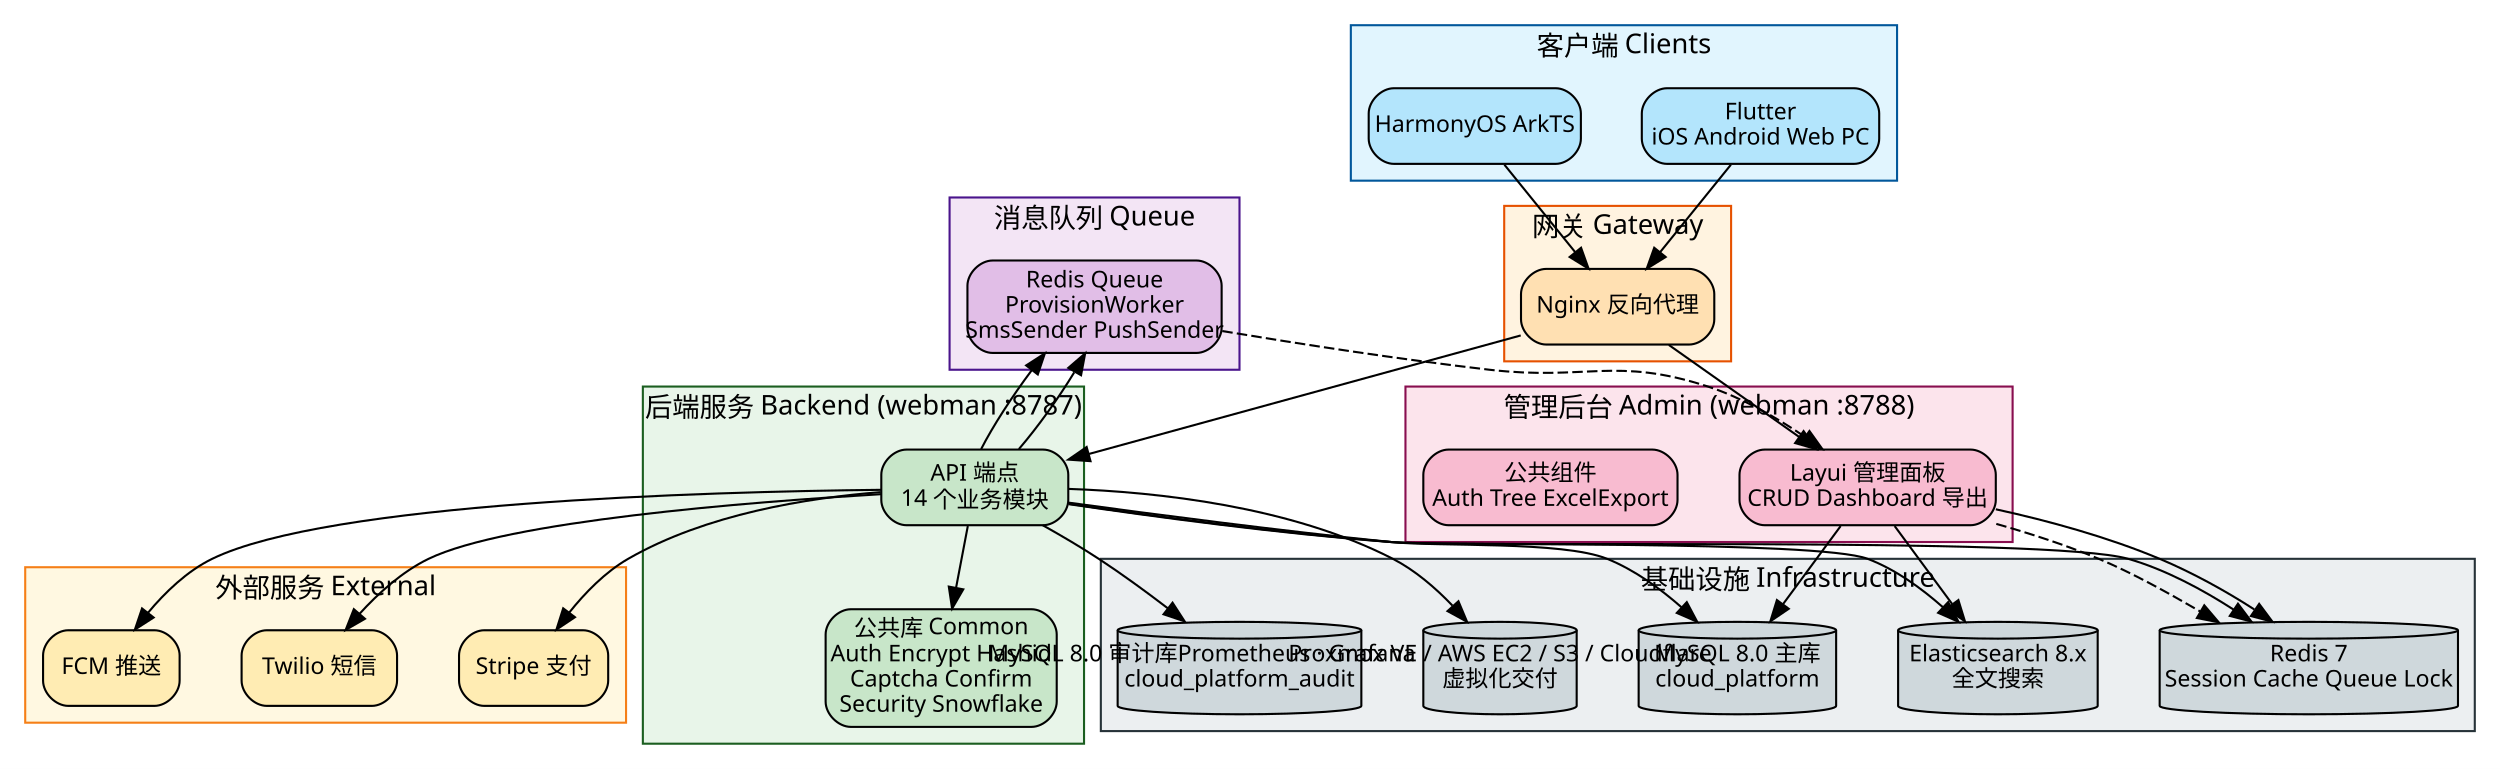
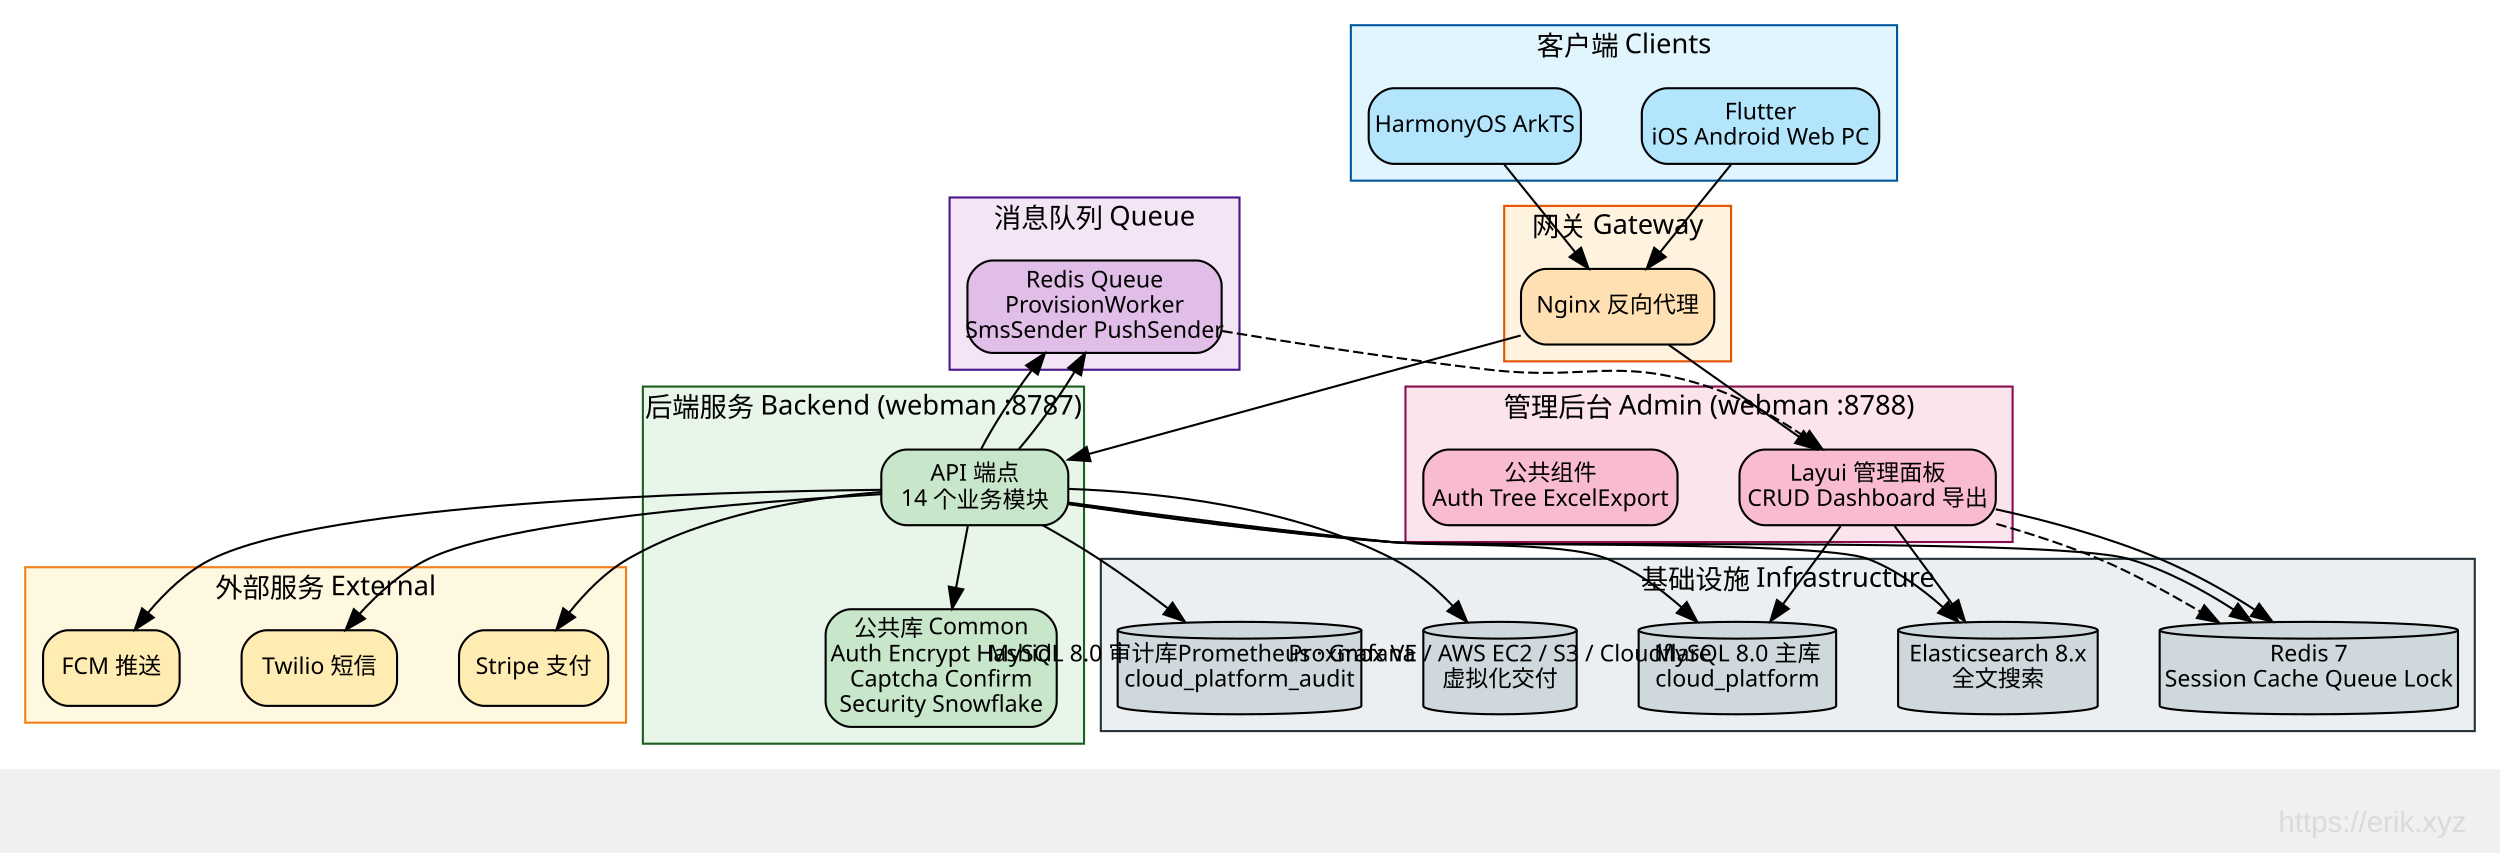
- <svg xmlns="http://www.w3.org/2000/svg" width="1190pt" height="366pt" viewBox="0.00 0.00 1190.00 366.00">
+ <svg xmlns="http://www.w3.org/2000/svg" width="1190pt" height="406.00pt" viewBox="0.00 0.00 1190.00 406.00">
  <g id="graph0" class="graph" transform="scale(1 1) rotate(0) translate(4 362)">
    <polygon fill="white" stroke="transparent" points="-4,4 -4,-362 1186,-362 1186,4 -4,4" />
    <g id="clust1" class="cluster">
      <polygon fill="#e1f5fe" stroke="#01579b" points="639,-276 639,-350 899,-350 899,-276 639,-276" />
      <text text-anchor="middle" x="769" y="-335.6" font-family="sans-serif" font-size="13.00">客户端 Clients</text>
    </g>
    <g id="clust2" class="cluster">
      <polygon fill="#fff3e0" stroke="#e65100" points="712,-190 712,-264 820,-264 820,-190 712,-190" />
      <text text-anchor="middle" x="766" y="-249.6" font-family="sans-serif" font-size="13.00">网关 Gateway</text>
    </g>
    <g id="clust3" class="cluster">
      <polygon fill="#e8f5e9" stroke="#1b5e20" points="302,-8 302,-178 512,-178 512,-8 302,-8" />
      <text text-anchor="middle" x="407" y="-163.6" font-family="sans-serif" font-size="13.00">后端服务 Backend (webman :8787)</text>
    </g>
    <g id="clust4" class="cluster">
      <polygon fill="#fce4ec" stroke="#880e4f" points="665,-104 665,-178 954,-178 954,-104 665,-104" />
      <text text-anchor="middle" x="809.5" y="-163.6" font-family="sans-serif" font-size="13.00">管理后台 Admin (webman :8788)</text>
    </g>
    <g id="clust5" class="cluster">
      <polygon fill="#f3e5f5" stroke="#4a148c" points="448,-186 448,-268 586,-268 586,-186 448,-186" />
      <text text-anchor="middle" x="517" y="-253.6" font-family="sans-serif" font-size="13.00">消息队列 Queue</text>
    </g>
    <g id="clust6" class="cluster">
      <polygon fill="#eceff1" stroke="#263238" points="520,-14 520,-96 1174,-96 1174,-14 520,-14" />
      <text text-anchor="middle" x="847" y="-81.6" font-family="sans-serif" font-size="13.00">基础设施 Infrastructure</text>
    </g>
    <g id="clust7" class="cluster">
      <polygon fill="#fff8e1" stroke="#f57f17" points="8,-18 8,-92 294,-92 294,-18 8,-18" />
      <text text-anchor="middle" x="151" y="-77.6" font-family="sans-serif" font-size="13.00">外部服务 External</text>
    </g>
    <g id="node1" class="node">
      <path fill="#b3e5fc" stroke="black" d="M878.5,-320C878.5,-320 789.5,-320 789.5,-320 783.5,-320 777.5,-314 777.5,-308 777.5,-308 777.5,-296 777.5,-296 777.5,-290 783.5,-284 789.5,-284 789.5,-284 878.5,-284 878.5,-284 884.5,-284 890.5,-290 890.5,-296 890.5,-296 890.5,-308 890.5,-308 890.5,-314 884.5,-320 878.5,-320" />
      <text text-anchor="middle" x="834" y="-305.2" font-family="sans-serif" font-size="11.00">Flutter</text>
      <text text-anchor="middle" x="834" y="-293.2" font-family="sans-serif" font-size="11.00">iOS Android Web PC</text>
    </g>
    <g id="node3" class="node">
      <path fill="#ffe0b2" stroke="black" d="M800,-234C800,-234 732,-234 732,-234 726,-234 720,-228 720,-222 720,-222 720,-210 720,-210 720,-204 726,-198 732,-198 732,-198 800,-198 800,-198 806,-198 812,-204 812,-210 812,-210 812,-222 812,-222 812,-228 806,-234 800,-234" />
      <text text-anchor="middle" x="766" y="-213.2" font-family="sans-serif" font-size="11.00">Nginx 反向代理</text>
    </g>
    <g id="edge1" class="edge">
      <path fill="none" stroke="black" d="M819.91,-283.6C810.18,-271.58 797.09,-255.41 786.25,-242.02" />
      <polygon fill="black" stroke="black" points="788.85,-239.67 779.84,-234.1 783.41,-244.07 788.85,-239.67" />
    </g>
    <g id="node2" class="node">
      <path fill="#b3e5fc" stroke="black" d="M736.5,-320C736.5,-320 659.5,-320 659.5,-320 653.5,-320 647.5,-314 647.5,-308 647.5,-308 647.5,-296 647.5,-296 647.5,-290 653.5,-284 659.5,-284 659.5,-284 736.5,-284 736.5,-284 742.5,-284 748.5,-290 748.5,-296 748.5,-296 748.5,-308 748.5,-308 748.5,-314 742.5,-320 736.5,-320" />
      <text text-anchor="middle" x="698" y="-299.2" font-family="sans-serif" font-size="11.00">HarmonyOS ArkTS</text>
    </g>
    <g id="edge2" class="edge">
      <path fill="none" stroke="black" d="M712.09,-283.6C721.82,-271.58 734.91,-255.41 745.75,-242.02" />
      <polygon fill="black" stroke="black" points="748.59,-244.07 752.16,-234.1 743.15,-239.67 748.59,-244.07" />
    </g>
    <g id="node4" class="node">
      <path fill="#c8e6c9" stroke="black" d="M492.5,-148C492.5,-148 427.5,-148 427.5,-148 421.5,-148 415.5,-142 415.5,-136 415.5,-136 415.5,-124 415.5,-124 415.5,-118 421.5,-112 427.5,-112 427.5,-112 492.5,-112 492.5,-112 498.5,-112 504.5,-118 504.5,-124 504.5,-124 504.5,-136 504.5,-136 504.5,-142 498.5,-148 492.5,-148" />
      <text text-anchor="middle" x="460" y="-133.2" font-family="sans-serif" font-size="11.00">API 端点</text>
      <text text-anchor="middle" x="460" y="-121.2" font-family="sans-serif" font-size="11.00">14 个业务模块</text>
    </g>
    <g id="edge3" class="edge">
      <path fill="none" stroke="black" d="M719.86,-202.33C664.77,-187.21 572.78,-161.96 514.32,-145.91" />
      <polygon fill="black" stroke="black" points="515.09,-142.49 504.53,-143.22 513.24,-149.24 515.09,-142.49" />
    </g>
    <g id="node6" class="node">
      <path fill="#f8bbd0" stroke="black" d="M934,-148C934,-148 836,-148 836,-148 830,-148 824,-142 824,-136 824,-136 824,-124 824,-124 824,-118 830,-112 836,-112 836,-112 934,-112 934,-112 940,-112 946,-118 946,-124 946,-124 946,-136 946,-136 946,-142 940,-148 934,-148" />
      <text text-anchor="middle" x="885" y="-133.2" font-family="sans-serif" font-size="11.00">Layui 管理面板</text>
      <text text-anchor="middle" x="885" y="-121.2" font-family="sans-serif" font-size="11.00">CRUD Dashboard 导出</text>
    </g>
    <g id="edge4" class="edge">
      <path fill="none" stroke="black" d="M790.37,-197.8C808.26,-185.17 832.75,-167.89 852.33,-154.06" />
      <polygon fill="black" stroke="black" points="854.51,-156.8 860.66,-148.18 850.48,-151.09 854.51,-156.8" />
    </g>
    <g id="node5" class="node">
      <path fill="#c8e6c9" stroke="black" d="M487,-72C487,-72 401,-72 401,-72 395,-72 389,-66 389,-60 389,-60 389,-28 389,-28 389,-22 395,-16 401,-16 401,-16 487,-16 487,-16 493,-16 499,-22 499,-28 499,-28 499,-60 499,-60 499,-66 493,-72 487,-72" />
      <text text-anchor="middle" x="444" y="-59.2" font-family="sans-serif" font-size="11.00">公共库 Common</text>
      <text text-anchor="middle" x="444" y="-47.2" font-family="sans-serif" font-size="11.00">Auth Encrypt Hashid</text>
      <text text-anchor="middle" x="444" y="-35.2" font-family="sans-serif" font-size="11.00">Captcha Confirm</text>
      <text text-anchor="middle" x="444" y="-23.2" font-family="sans-serif" font-size="11.00">Security Snowflake</text>
    </g>
    <g id="edge5" class="edge">
      <path fill="none" stroke="black" d="M456.68,-111.6C455.06,-103.09 453.05,-92.51 451.1,-82.3" />
      <polygon fill="black" stroke="black" points="454.51,-81.47 449.2,-72.31 447.63,-82.78 454.51,-81.47" />
    </g>
    <g id="node8" class="node">
      <path fill="#e1bee7" stroke="black" d="M565.5,-238C565.5,-238 468.5,-238 468.5,-238 462.5,-238 456.5,-232 456.5,-226 456.5,-226 456.5,-206 456.5,-206 456.5,-200 462.5,-194 468.5,-194 468.5,-194 565.5,-194 565.5,-194 571.5,-194 577.5,-200 577.5,-206 577.5,-206 577.5,-226 577.5,-226 577.5,-232 571.5,-238 565.5,-238" />
      <text text-anchor="middle" x="517" y="-225.2" font-family="sans-serif" font-size="11.00">Redis Queue</text>
      <text text-anchor="middle" x="517" y="-213.2" font-family="sans-serif" font-size="11.00">ProvisionWorker</text>
      <text text-anchor="middle" x="517" y="-201.2" font-family="sans-serif" font-size="11.00">SmsSender PushSender</text>
    </g>
    <g id="edge6" class="edge">
      <path fill="none" stroke="black" d="M480.98,-148.23C490.02,-158.75 499.86,-172.49 507.34,-184.77" />
      <polygon fill="black" stroke="black" points="504.51,-186.88 512.54,-193.8 510.58,-183.39 504.51,-186.88" />
    </g>
    <g id="node9" class="node">
      <path fill="#cfd8dc" stroke="black" d="M870,-62C870,-64.21 848.93,-66 823,-66 797.07,-66 776,-64.21 776,-62 776,-62 776,-26 776,-26 776,-23.79 797.07,-22 823,-22 848.93,-22 870,-23.79 870,-26 870,-26 870,-62 870,-62" />
      <path fill="none" stroke="black" d="M870,-62C870,-59.79 848.93,-58 823,-58 797.07,-58 776,-59.79 776,-62" />
      <text text-anchor="middle" x="823" y="-47.2" font-family="sans-serif" font-size="11.00">MySQL 8.0 主库</text>
      <text text-anchor="middle" x="823" y="-35.2" font-family="sans-serif" font-size="11.00">cloud_platform</text>
    </g>
    <g id="edge10" class="edge">
      <path fill="none" stroke="black" d="M504.75,-122.73C544.84,-117.25 605.26,-109.37 658,-104 680.84,-101.67 739.7,-104.58 761,-96 773.98,-90.77 786.32,-81.8 796.52,-72.82" />
      <polygon fill="black" stroke="black" points="798.91,-75.38 803.88,-66.02 794.16,-70.24 798.91,-75.38" />
    </g>
    <g id="node10" class="node">
      <path fill="#cfd8dc" stroke="black" d="M644,-62C644,-64.21 618,-66 586,-66 554,-66 528,-64.21 528,-62 528,-62 528,-26 528,-26 528,-23.79 554,-22 586,-22 618,-22 644,-23.79 644,-26 644,-26 644,-62 644,-62" />
      <path fill="none" stroke="black" d="M644,-62C644,-59.79 618,-58 586,-58 554,-58 528,-59.79 528,-62" />
      <text text-anchor="middle" x="586" y="-47.2" font-family="sans-serif" font-size="11.00">MySQL 8.0 审计库
Prometheus · Grafana 可观测</text>
      <text text-anchor="middle" x="586" y="-35.2" font-family="sans-serif" font-size="11.00">cloud_platform_audit</text>
    </g>
    <g id="edge11" class="edge">
      <path fill="none" stroke="black" d="M492.33,-111.99C501.13,-107.07 510.56,-101.53 519,-96 530,-88.79 541.54,-80.35 551.88,-72.44" />
      <polygon fill="black" stroke="black" points="554.13,-75.12 559.89,-66.23 549.84,-69.59 554.13,-75.12" />
    </g>
    <g id="node11" class="node">
      <path fill="#cfd8dc" stroke="black" d="M1166,-62C1166,-64.21 1134.18,-66 1095,-66 1055.82,-66 1024,-64.21 1024,-62 1024,-62 1024,-26 1024,-26 1024,-23.79 1055.82,-22 1095,-22 1134.18,-22 1166,-23.79 1166,-26 1166,-26 1166,-62 1166,-62" />
      <path fill="none" stroke="black" d="M1166,-62C1166,-59.79 1134.18,-58 1095,-58 1055.82,-58 1024,-59.79 1024,-62" />
      <text text-anchor="middle" x="1095" y="-47.2" font-family="sans-serif" font-size="11.00">Redis 7</text>
      <text text-anchor="middle" x="1095" y="-35.2" font-family="sans-serif" font-size="11.00">Session Cache Queue Lock</text>
    </g>
    <g id="edge12" class="edge">
      <path fill="none" stroke="black" d="M504.69,-122.02C544.74,-116.09 605.13,-107.93 658,-104 696.9,-101.11 971.5,-106.74 1009,-96 1026.72,-90.92 1044.53,-81.29 1059.31,-71.75" />
      <polygon fill="black" stroke="black" points="1061.27,-74.64 1067.64,-66.17 1057.38,-68.82 1061.27,-74.64" />
    </g>
    <g id="node12" class="node">
      <path fill="#cfd8dc" stroke="black" d="M994.5,-62C994.5,-64.21 973.21,-66 947,-66 920.79,-66 899.5,-64.21 899.5,-62 899.5,-62 899.5,-26 899.5,-26 899.5,-23.79 920.79,-22 947,-22 973.21,-22 994.5,-23.79 994.5,-26 994.5,-26 994.5,-62 994.5,-62" />
      <path fill="none" stroke="black" d="M994.5,-62C994.5,-59.79 973.21,-58 947,-58 920.79,-58 899.5,-59.79 899.5,-62" />
      <text text-anchor="middle" x="947" y="-47.2" font-family="sans-serif" font-size="11.00">Elasticsearch 8.x</text>
      <text text-anchor="middle" x="947" y="-35.2" font-family="sans-serif" font-size="11.00">全文搜索</text>
    </g>
    <g id="edge13" class="edge">
      <path fill="none" stroke="black" d="M504.7,-122.18C544.76,-116.36 605.16,-108.26 658,-104 683.16,-101.97 861.4,-104.93 885,-96 898.19,-91.01 910.64,-81.99 920.88,-72.91" />
      <polygon fill="black" stroke="black" points="923.33,-75.41 928.25,-66.03 918.55,-70.3 923.33,-75.41" />
    </g>
    <g id="node13" class="node">
      <path fill="#cfd8dc" stroke="black" d="M746.5,-62C746.5,-64.21 730.14,-66 710,-66 689.86,-66 673.5,-64.21 673.5,-62 673.5,-62 673.5,-26 673.5,-26 673.5,-23.79 689.86,-22 710,-22 730.14,-22 746.5,-23.79 746.5,-26 746.5,-26 746.5,-62 746.5,-62" />
      <path fill="none" stroke="black" d="M746.5,-62C746.5,-59.79 730.14,-58 710,-58 689.86,-58 673.5,-59.79 673.5,-62" />
      <text text-anchor="middle" x="710" y="-47.2" font-family="sans-serif" font-size="11.00">Proxmox VE / AWS EC2 / S3 / Cloudflare</text>
      <text text-anchor="middle" x="710" y="-35.2" font-family="sans-serif" font-size="11.00">虚拟化交付</text>
    </g>
    <g id="edge14" class="edge">
      <path fill="none" stroke="black" d="M504.73,-129.28C546.74,-127.81 610.26,-121.06 659,-96 669.57,-90.56 679.32,-82.15 687.39,-73.71" />
      <polygon fill="black" stroke="black" points="690.22,-75.8 694.32,-66.03 685.02,-71.11 690.22,-75.8" />
    </g>
    <g id="node14" class="node">
      <path fill="#ffecb3" stroke="black" d="M273.5,-62C273.5,-62 226.5,-62 226.5,-62 220.5,-62 214.5,-56 214.5,-50 214.5,-50 214.5,-38 214.5,-38 214.5,-32 220.5,-26 226.5,-26 226.5,-26 273.5,-26 273.5,-26 279.5,-26 285.5,-32 285.5,-38 285.5,-38 285.5,-50 285.5,-50 285.5,-56 279.5,-62 273.5,-62" />
      <text text-anchor="middle" x="250" y="-41.2" font-family="sans-serif" font-size="11.00">Stripe 支付</text>
    </g>
    <g id="edge15" class="edge">
      <path fill="none" stroke="black" d="M415.26,-127.75C380.43,-125.03 331.96,-117.29 295,-96 284.08,-89.71 274.44,-79.8 266.92,-70.38" />
      <polygon fill="black" stroke="black" points="269.67,-68.22 260.87,-62.33 264.08,-72.43 269.67,-68.22" />
    </g>
    <g id="node15" class="node">
      <path fill="#ffecb3" stroke="black" d="M173,-62C173,-62 123,-62 123,-62 117,-62 111,-56 111,-50 111,-50 111,-38 111,-38 111,-32 117,-26 123,-26 123,-26 173,-26 173,-26 179,-26 185,-32 185,-38 185,-38 185,-50 185,-50 185,-56 179,-62 173,-62" />
      <text text-anchor="middle" x="148" y="-41.2" font-family="sans-serif" font-size="11.00">Twilio 短信</text>
    </g>
    <g id="edge16" class="edge">
      <path fill="none" stroke="black" d="M415.41,-126.77C351.37,-122.99 237.01,-113.92 200,-96 187.43,-89.91 176.02,-79.58 167.12,-69.8" />
      <polygon fill="black" stroke="black" points="169.72,-67.46 160.54,-62.17 164.42,-72.03 169.72,-67.46" />
    </g>
    <g id="node16" class="node">
      <path fill="#ffecb3" stroke="black" d="M69.5,-62C69.5,-62 28.5,-62 28.5,-62 22.5,-62 16.5,-56 16.5,-50 16.5,-50 16.5,-38 16.5,-38 16.5,-32 22.5,-26 28.5,-26 28.5,-26 69.5,-26 69.5,-26 75.5,-26 81.5,-32 81.5,-38 81.5,-38 81.5,-50 81.5,-50 81.5,-56 75.5,-62 69.5,-62" />
      <text text-anchor="middle" x="49" y="-41.2" font-family="sans-serif" font-size="11.00">FCM 推送</text>
    </g>
    <g id="edge17" class="edge">
      <path fill="none" stroke="black" d="M415.5,-128.85C331.27,-127.94 152.04,-122.81 97,-96 85.04,-90.18 74.54,-80.02 66.43,-70.3" />
      <polygon fill="black" stroke="black" points="69.13,-68.06 60.21,-62.33 63.61,-72.37 69.13,-68.06" />
    </g>
    <g id="edge18" class="edge">
      <path fill="none" stroke="black" d="M872.15,-111.6C864.26,-100.9 853.93,-86.91 844.79,-74.52" />
      <polygon fill="black" stroke="black" points="847.44,-72.22 838.69,-66.26 841.81,-76.38 847.44,-72.22" />
    </g>
    <g id="edge9" class="edge">
      <path fill="none" stroke="black" stroke-dasharray="5,2" d="M946.24,-112.63C962.35,-108.06 979.49,-102.51 995,-96 1011.19,-89.2 1028.01,-79.81 1043.3,-70.94" />
      <polygon fill="black" stroke="black" points="1045.24,-73.87 1052.11,-65.8 1041.71,-67.82 1045.24,-73.87" />
    </g>
    <g id="edge19" class="edge">
      <path fill="none" stroke="black" d="M946.02,-119.58C971.05,-114.12 999.56,-106.27 1024,-96 1039.6,-89.45 1055.8,-80.49 1069.04,-71.9" />
      <polygon fill="black" stroke="black" points="1071.36,-74.56 1077.69,-66.06 1067.44,-68.76 1071.36,-74.56" />
    </g>
    <g id="edge20" class="edge">
      <path fill="none" stroke="black" d="M897.85,-111.6C905.74,-100.9 916.07,-86.91 925.21,-74.52" />
      <polygon fill="black" stroke="black" points="928.19,-76.38 931.31,-66.26 922.56,-72.22 928.19,-76.38" />
    </g>
    <g id="node7" class="node">
      <path fill="#f8bbd0" stroke="black" d="M782.5,-148C782.5,-148 685.5,-148 685.5,-148 679.5,-148 673.5,-142 673.5,-136 673.5,-136 673.5,-124 673.5,-124 673.5,-118 679.5,-112 685.5,-112 685.5,-112 782.5,-112 782.5,-112 788.5,-112 794.5,-118 794.5,-124 794.5,-124 794.5,-136 794.5,-136 794.5,-142 788.5,-148 782.5,-148" />
      <text text-anchor="middle" x="734" y="-133.2" font-family="sans-serif" font-size="11.00">公共组件</text>
      <text text-anchor="middle" x="734" y="-121.2" font-family="sans-serif" font-size="11.00">Auth Tree ExcelExport</text>
    </g>
    <g id="edge7" class="edge">
      <path fill="none" stroke="black" d="M487.17,-185.85C477.75,-173.3 468.55,-159.06 463.02,-148.23" />
      <polygon fill="black" stroke="black" points="484.45,-188.06 493.36,-193.8 489.98,-183.76 484.45,-188.06" />
    </g>
    <g id="edge8" class="edge">
      <path fill="none" stroke="black" stroke-dasharray="5,2" d="M577.8,-204.42C614.54,-198.32 662.35,-190.92 705,-186 751.05,-180.68 764.93,-192.38 809,-178 825.33,-172.67 841.76,-163.16 855.14,-154.08" />
      <polygon fill="black" stroke="black" points="857.3,-156.84 863.46,-148.22 853.27,-151.11 857.3,-156.84" />
    </g>
  </g>
+   <g opacity="0.5">
+     <text x="1174" y="396" text-anchor="end" font-family="Arial, sans-serif" font-size="14" fill="rgba(0,0,0,0.18)">https://erik.xyz</text>
+   </g>
</svg>
